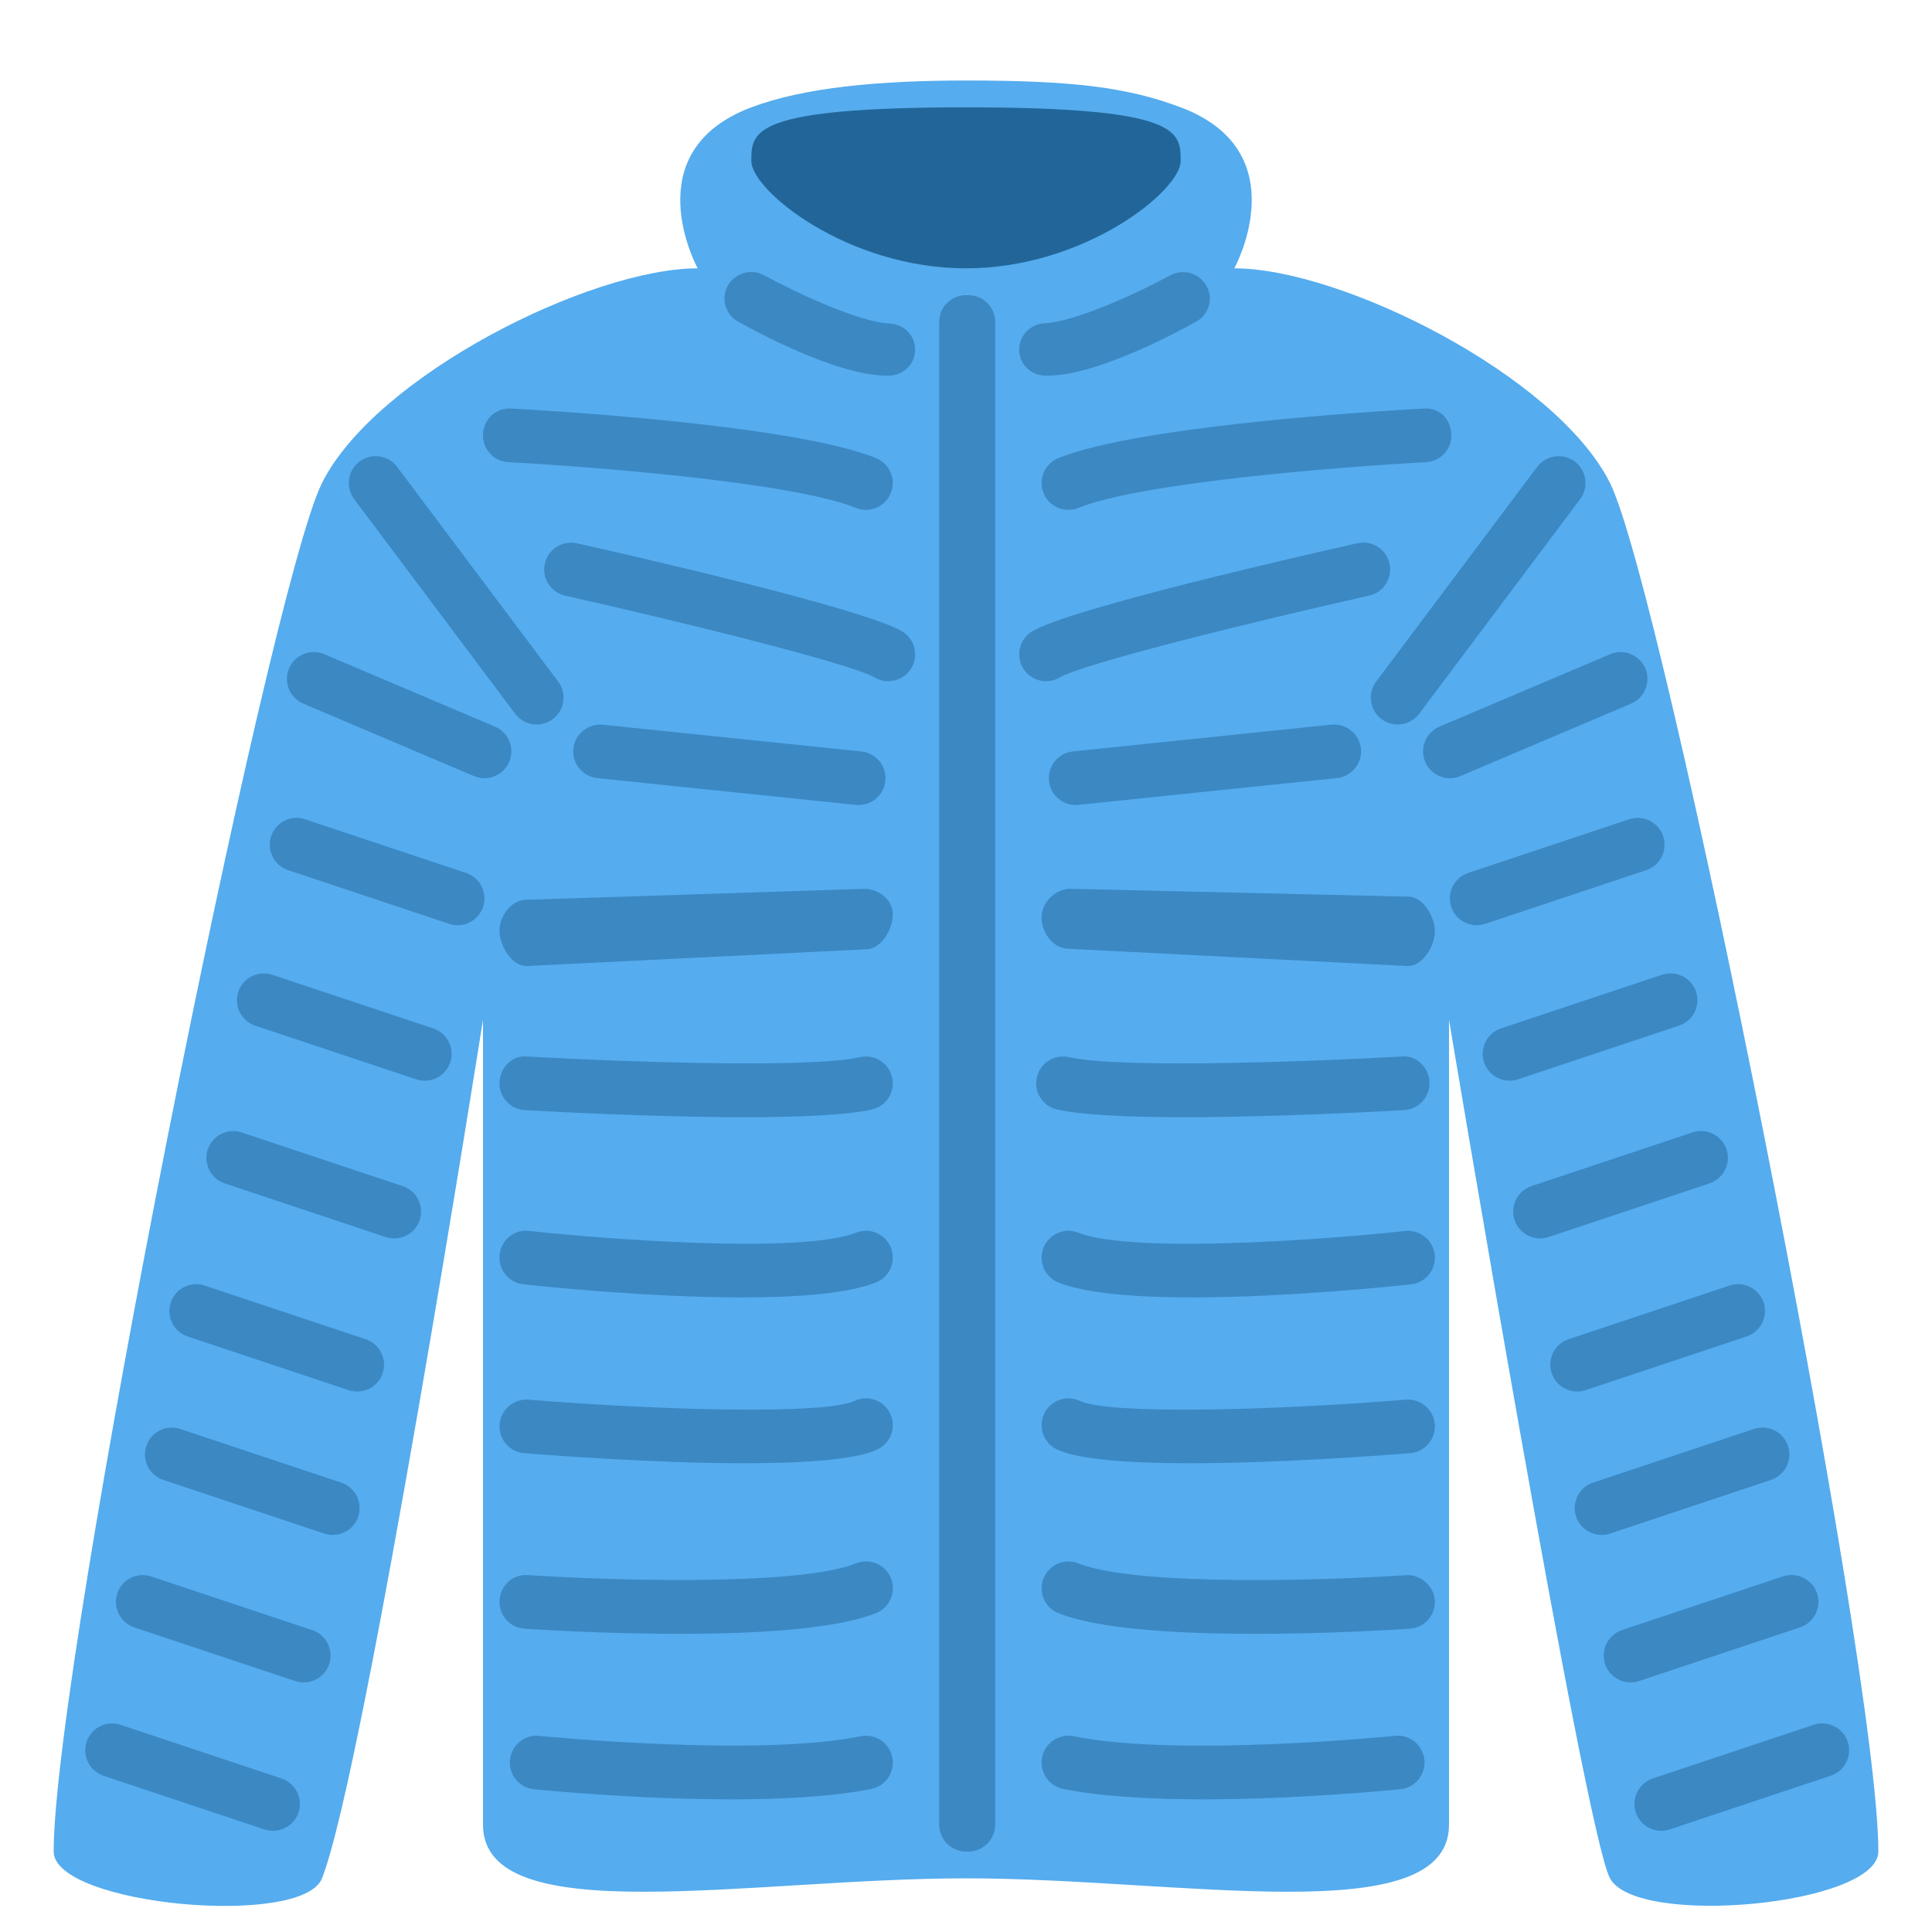
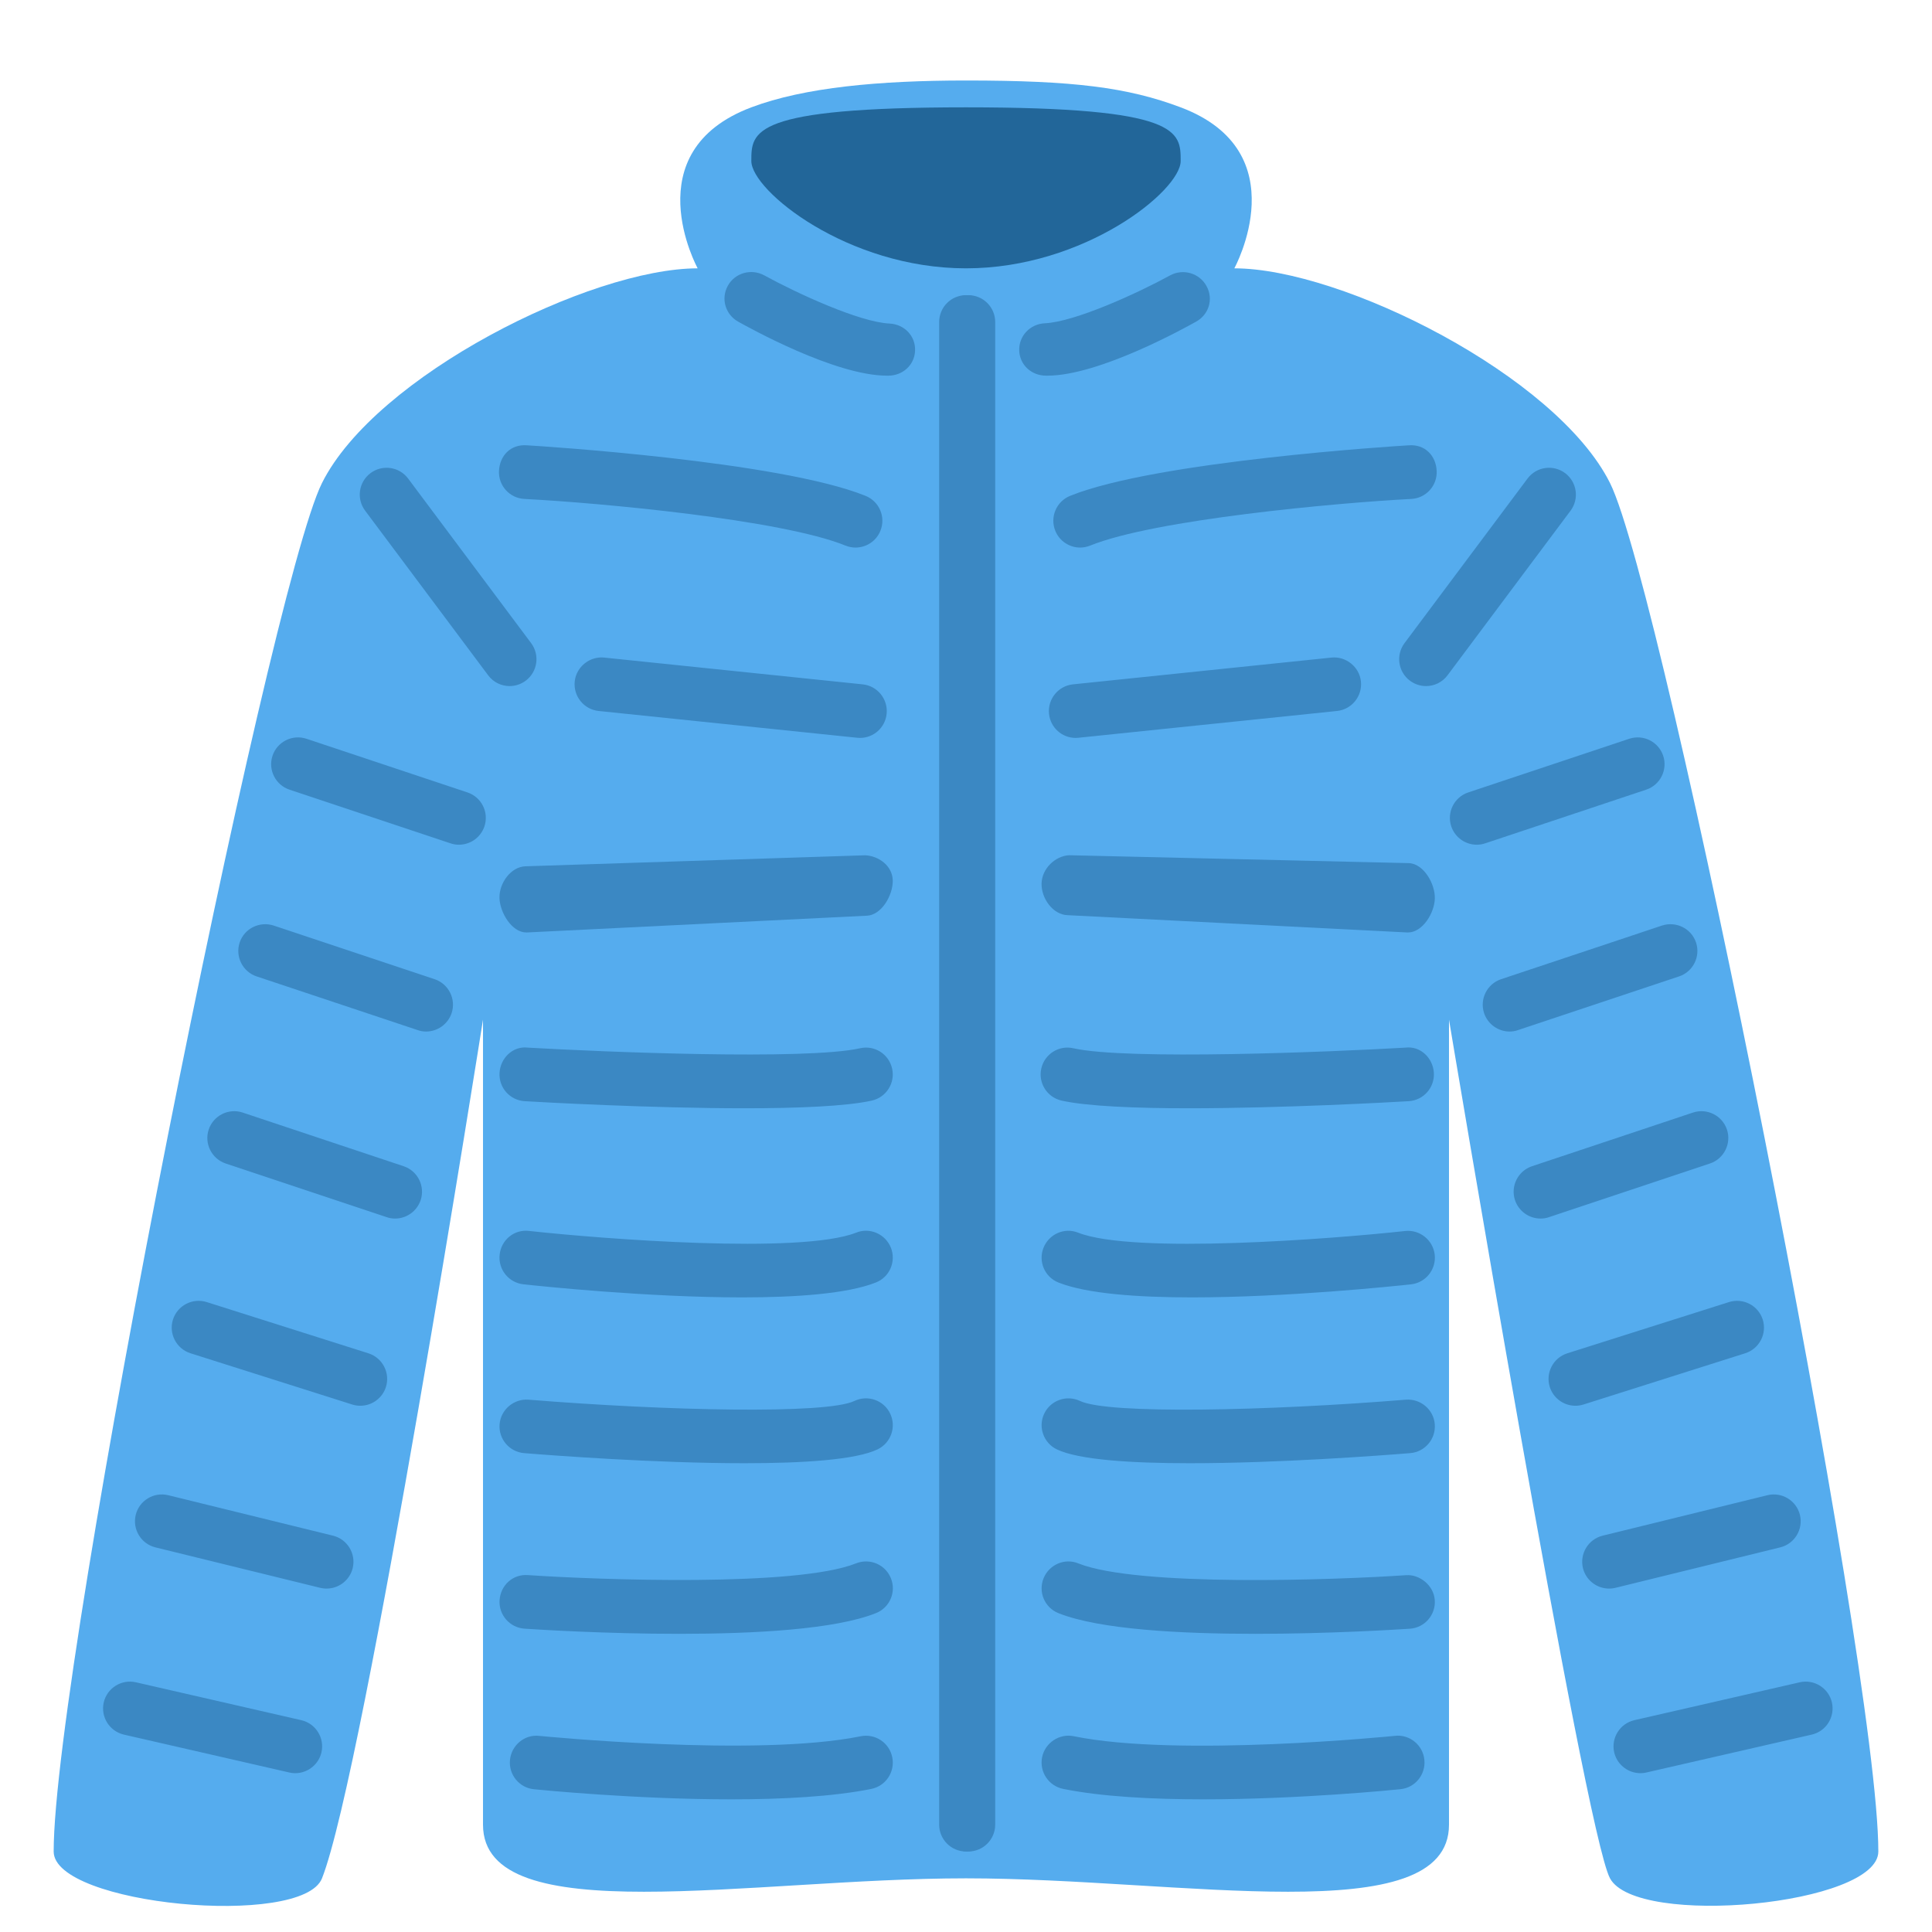
<svg xmlns="http://www.w3.org/2000/svg" viewBox="0 0 36 36">
-   <path fill="#55ACEE" d="M18 35c-4 0-9 1-9-1V19S6.791 33 6 35c-.368.93-5 .5-5-.5C1 30.969 5 11 6 9s5-4 7-4c0 0-1.194-2.174 1-3 .987-.372 2.385-.5 4-.5V35zm0 0c4 0 9 1 9-1V19s2.525 15.12 3 16c.499.923 5 .5 5-.5C35 30.969 31 11 30 9s-5-4-7-4c0 0 1.194-2.174-1-3-.987-.372-2-.5-4-.5V35z" />
+   <path fill="#55ACEE" d="M30 9c-1-2-5-4-7-4 0 0 1.194-2.174-1-3-.987-.372-2-.5-4-.5-1.615 0-3.013.128-4 .5-2.194.826-1 3-1 3-2 0-6 2-7 4S1 30.969 1 34.5c0 1 4.632 1.43 5 .5.791-2 3-16 3-16v15c0 2 5 1 9 1s9 1 9-1V19s2.525 15.12 3 16c.499.923 5 .5 5-.5C35 30.969 31 11 30 9z" />
  <path fill="#269" d="M14 3c0-.552 0-1 4-1s4 .448 4 1-1.791 2-4 2-4-1.448-4-2z" />
-   <path fill="#3B88C3" d="M10 13.5c-.152 0-.302-.069-.4-.2l-3-4c-.166-.221-.121-.535.1-.7.221-.166.534-.121.7.1l3 4c.166.221.121.534-.1.7-.09.067-.195.1-.3.1zm8 21c-.276 0-.5-.224-.5-.5V6c0-.276.224-.5.5-.5s.5.224.5.5v28c0 .276-.224.5-.5.5zM9.027 14.501c-.065 0-.131-.013-.195-.04l-3.181-1.35c-.254-.108-.373-.401-.265-.656.108-.254.401-.372.656-.265l3.181 1.35c.254.108.373.401.265.656-.081.19-.266.305-.461.305zm-.5 2.739c-.052 0-.105-.008-.158-.026l-3-1c-.262-.087-.403-.37-.316-.632.087-.261.367-.405.632-.316l3 1c.262.087.403.37.316.632-.07.21-.265.342-.474.342zm-.612 2.897c-.052 0-.105-.008-.158-.025l-3-1c-.262-.087-.403-.37-.316-.632.087-.262.368-.402.632-.316l3 .999c.262.088.403.371.316.633-.07.209-.265.341-.474.341zm-.569 2.939c-.052 0-.105-.008-.158-.025l-3-1c-.262-.088-.403-.371-.316-.633.087-.262.369-.405.632-.316l3 1c.262.088.403.371.316.633-.07.208-.264.341-.474.341zm-.69 2.853c-.052 0-.105-.008-.158-.025l-3-1c-.262-.088-.403-.371-.316-.633.087-.261.369-.404.632-.316l3 1c.262.088.403.371.316.633-.069.209-.264.341-.474.341zm-.455 2.672c-.052 0-.105-.008-.158-.025l-3-1c-.262-.088-.403-.371-.316-.633.087-.261.369-.405.632-.316l3 1c.262.088.403.371.316.633-.07.209-.264.341-.474.341zm-.541 2.748c-.052 0-.105-.008-.158-.025l-3-1c-.262-.088-.403-.371-.316-.633.087-.261.368-.403.632-.316l3 1c.262.088.403.371.316.633-.07.209-.265.341-.474.341zm-.572 2.765c-.052 0-.105-.008-.158-.025l-3-1c-.262-.088-.403-.371-.316-.633.087-.261.367-.404.632-.316l3 1c.262.088.403.371.316.633-.07.208-.265.341-.474.341zm8.537-.586c-1.794 0-3.564-.177-3.675-.188-.275-.027-.475-.272-.447-.548.028-.273.273-.479.548-.446.041.003 4.044.401 5.985.007.272-.055.535.119.59.391.055.271-.119.534-.39.59-.72.145-1.669.194-2.611.194zm-.97-3.084c-1.378 0-2.627-.079-2.881-.096-.275-.019-.484-.257-.465-.532.019-.275.246-.49.533-.466 1.323.089 5.002.223 6.109-.219.257-.102.547.021.65.278.103.257-.022.548-.279.649-.763.306-2.28.386-3.667.386zm1.217-3.179c-1.65 0-3.551-.143-4.105-.188-.275-.022-.48-.264-.458-.538.023-.275.268-.479.539-.458 2.574.208 5.549.275 6.072.024.25-.119.548-.014.667.235s.014.548-.235.667c-.409.196-1.39.258-2.48.258zm-.039-3.09c-1.77 0-3.75-.208-4.08-.244-.274-.03-.473-.276-.443-.552.029-.274.272-.478.551-.442 1.344.147 5.059.438 6.091.032.255-.104.547.025.649.281.101.258-.025.548-.282.648-.527.208-1.472.277-2.486.277zm.047-3.358c-1.753 0-3.767-.112-4.102-.132-.276-.016-.486-.252-.47-.528.016-.275.249-.505.528-.47 1.382.08 5.187.237 6.189.012.27-.062.537.107.598.377.061.269-.108.537-.378.598-.475.107-1.379.143-2.365.143zM9.807 18c-.27 0-.492-.371-.5-.642-.007-.276.211-.584.487-.591l6.328-.205c.246.011.506.191.513.467.007.276-.211.652-.487.659L9.821 18h-.014zM16 15l-.052-.002-4.818-.499c-.275-.029-.475-.274-.446-.549.028-.275.274-.469.549-.446l4.818.499c.275.029.475.274.446.549-.026.256-.244.448-.497.448zm.551-2.307c-.087 0-.173-.022-.253-.069-.441-.26-3.638-1.048-5.767-1.525-.27-.06-.439-.328-.378-.597.06-.269.326-.436.597-.378.882.197 5.318 1.205 6.056 1.639.238.14.317.446.177.684-.093.158-.26.246-.432.246zM16.136 9.5c-.062 0-.126-.012-.188-.037-1.2-.486-5.08-.779-6.474-.851-.275-.014-.488-.249-.474-.525.014-.276.245-.495.525-.474.211.011 5.198.274 6.798.923.256.104.379.396.275.651-.077.195-.265.313-.462.313zm.416-2.5h-.024c-.973 0-2.588-.904-2.769-1.004-.242-.133-.331-.429-.197-.671.133-.242.438-.325.679-.194.606.333 1.775.872 2.334.898.276.013.489.233.476.508-.012.269-.234.463-.499.463zm9.492 6.5c-.104 0-.21-.033-.3-.1-.221-.166-.266-.479-.101-.7l3-4c.167-.222.48-.264.7-.1.221.166.266.479.101.7l-3 4c-.098.131-.249.2-.4.2z" />
-   <path fill="#3B88C3" d="M18.044 34.5c-.276 0-.5-.224-.5-.5V6c0-.276.224-.5.5-.5s.5.224.5.5v28c0 .276-.224.5-.5.5zm8.973-19.999c-.194 0-.38-.114-.46-.305-.108-.254.011-.548.265-.656l3.181-1.35c.251-.107.548.011.655.265.108.254-.011.548-.265.656l-3.181 1.35c-.064.027-.13.04-.195.04zm.5 2.739c-.209 0-.404-.132-.475-.342-.087-.262.055-.545.316-.632l3-1c.262-.087.545.054.633.316.087.262-.055.545-.316.632l-3 1c-.053.018-.106.026-.158.026zm.612 2.897c-.209 0-.404-.133-.475-.342-.087-.262.055-.545.316-.633l3-.999c.263-.084.545.054.633.316.087.262-.055.545-.316.632l-3 1c-.053.019-.105.026-.158.026zm.568 2.939c-.209 0-.404-.133-.475-.342-.087-.262.055-.545.316-.633l3-1c.262-.087.545.055.633.316.087.262-.055.545-.316.633l-3 1c-.052.018-.105.026-.158.026zm.691 2.853c-.209 0-.404-.133-.475-.342-.087-.262.055-.545.316-.633l3-1c.262-.086.545.055.633.316.087.262-.055.545-.316.633l-3 1c-.053.019-.106.026-.158.026zm.455 2.672c-.209 0-.404-.133-.475-.342-.087-.262.055-.545.316-.633l3-1c.263-.087.545.055.633.316.087.262-.055.545-.316.633l-3 1c-.053.019-.105.026-.158.026zm.541 2.748c-.209 0-.404-.133-.475-.342-.087-.262.055-.545.316-.633l3-1c.262-.087.545.055.633.316.087.262-.055.545-.316.633l-3 1c-.053.019-.105.026-.158.026zm.572 2.765c-.209 0-.404-.133-.475-.342-.087-.262.055-.545.316-.633l3-1c.262-.087.545.055.633.316.087.262-.055.545-.316.633l-3 1c-.052.018-.105.026-.158.026zm-8.537-.586c-.942 0-1.891-.049-2.61-.195-.271-.056-.445-.319-.391-.59.056-.271.324-.446.59-.391 1.943.399 5.946-.003 5.985-.007.271-.032.521.171.548.446.028.275-.172.521-.446.548-.113.012-1.882.189-3.676.189zm.971-3.084c-1.388 0-2.904-.08-3.667-.385-.257-.102-.381-.393-.278-.649.103-.256.395-.383.649-.278 1.108.441 4.786.309 6.109.219.248-.017.514.189.532.466.019.275-.189.514-.466.532-.253.016-1.502.095-2.879.095zm-1.218-3.179c-1.091 0-2.071-.062-2.479-.258-.249-.119-.354-.418-.235-.667.119-.249.419-.353.667-.235.524.251 3.497.185 6.072-.024.271-.021.517.183.538.458.022.274-.183.516-.458.538-.553.045-2.455.188-4.105.188zm.038-3.09c-1.014 0-1.958-.068-2.485-.276-.257-.101-.383-.391-.281-.648.102-.257.392-.385.648-.281 1.031.404 4.746.115 6.09-.032.271-.03.521.167.552.442.03.275-.168.521-.442.552-.332.035-2.312.243-4.082.243zm-.147-3.358c1.753 0 3.767-.112 4.102-.132.276-.016.486-.252.47-.528-.016-.275-.249-.505-.528-.47-1.382.08-5.187.237-6.189.012-.269-.062-.537.107-.598.377-.061.269.108.537.378.598.476.107 1.379.143 2.365.143zM26.236 18h-.013l-6.328-.322c-.276-.007-.494-.315-.487-.591.007-.275.251-.511.513-.526l6.328.147c.276.007.494.383.487.659-.007.272-.229.633-.5.633zm-6.193-3c-.253 0-.47-.191-.496-.449-.028-.274.171-.52.445-.549l4.818-.499c.267-.028.521.171.549.446.028.274-.171.52-.445.549l-4.818.499-.053.003zm-.551-2.307c-.171 0-.338-.088-.431-.246-.14-.238-.062-.545.177-.685.737-.435 5.174-1.442 6.056-1.639.273-.061.536.11.598.378.06.269-.109.537-.379.597-2.129.477-5.326 1.265-5.767 1.525-.08.048-.167.07-.254.07zm.416-3.193c-.197 0-.385-.118-.463-.312-.104-.256.02-.547.275-.651 1.6-.648 6.586-.912 6.798-.923.312-.025.511.199.524.474.015.276-.197.511-.474.525-1.393.072-5.274.364-6.474.851-.06.024-.123.036-.186.036zM19.492 7c-.266 0-.487-.193-.5-.461-.013-.276.201-.502.476-.515.561-.026 1.729-.56 2.334-.892.243-.132.548-.044.68.199.133.242.044.532-.197.664-.181.1-1.797 1.005-2.769 1.005h-.024z" />
+   <path fill="#3B88C3" d="M18 34.5c-.276 0-.5-.224-.5-.5V6c0-.276.224-.5.5-.5s.5.224.5.5v28c0 .276-.224.5-.5.5zm-4.375-.972c-1.794 0-3.564-.177-3.675-.188-.275-.027-.475-.272-.447-.548.028-.273.273-.479.548-.446.041.003 4.044.401 5.985.007.272-.055.535.119.59.391.055.271-.119.534-.39.59-.72.145-1.669.194-2.611.194zm-.97-3.084c-1.378 0-2.627-.079-2.881-.096-.275-.019-.484-.257-.465-.532.019-.275.246-.49.533-.466 1.323.089 5.002.223 6.109-.219.257-.102.547.021.65.278.103.257-.022.548-.279.649-.763.306-2.28.386-3.667.386zm1.217-3.179c-1.65 0-3.551-.143-4.105-.188-.275-.022-.48-.264-.458-.538.023-.275.268-.479.539-.458 2.574.208 5.549.275 6.072.024.25-.119.548-.014.667.235s.014.548-.235.667c-.409.196-1.39.258-2.48.258zm-.039-3.09c-1.77 0-3.75-.208-4.08-.244-.274-.03-.473-.276-.443-.552.029-.274.272-.478.551-.442 1.344.147 5.059.438 6.091.032.255-.104.547.025.649.281.101.258-.025.548-.282.648-.527.208-1.472.277-2.486.277zm.047-3.524c-1.753 0-3.767-.112-4.102-.132-.276-.016-.486-.252-.47-.528.016-.275.249-.505.528-.47 1.382.08 5.187.237 6.189.012.27-.062.537.107.598.377.061.27-.108.537-.378.598-.475.106-1.379.143-2.365.143zm-4.073-3.276c-.27 0-.492-.371-.5-.642-.007-.276.211-.584.487-.591l6.328-.205c.246.011.506.191.513.467.007.276-.211.652-.487.659l-6.328.312h-.013zM16.552 7h-.024c-.973 0-2.588-.904-2.769-1.004-.242-.133-.331-.429-.197-.671.133-.242.438-.325.679-.194.606.333 1.775.872 2.334.898.276.013.489.233.476.508-.012.269-.234.463-.499.463zm10.02 5.784c-.104 0-.21-.033-.3-.1-.221-.166-.266-.479-.101-.7l2.293-3.068c.167-.222.48-.264.7-.1.221.166.266.479.101.7l-2.293 3.068c-.098.131-.248.2-.4.2z" />
+   <path fill="#3B88C3" d="M18.044 34.5c-.276 0-.5-.224-.5-.5V6c0-.276.224-.5.5-.5s.5.224.5.5v28c0 .276-.224.5-.5.5zm9.473-18.76c-.209 0-.404-.132-.475-.342-.087-.262.055-.545.316-.632l3-1c.262-.087.545.054.633.316.087.262-.055.545-.316.632l-3 1c-.053.018-.106.026-.158.026zm.612 3.481c-.209 0-.404-.133-.475-.342-.087-.262.055-.545.316-.633l3-1c.263-.084.545.054.633.316.087.262-.055.545-.316.632l-3 1c-.053.019-.105.027-.158.027zm.576 3.485c-.209 0-.404-.133-.475-.342-.087-.262.055-.545.316-.633l3-1c.262-.087.545.055.633.316.087.262-.055.545-.316.633l-3 1c-.052.019-.105.026-.158.026zm.642 3.488c-.209-.003-.402-.139-.469-.349-.083-.263.063-.544.326-.628l3.014-.955c.263-.082.544.063.628.326.083.263-.063.544-.326.628l-3.014.955c-.054.017-.107.024-.159.023zm.594 3.405c-.208-.017-.392-.165-.445-.379-.065-.268.099-.539.367-.605l3.071-.754c.269-.065.539.099.605.367.065.268-.099.539-.367.605l-3.071.754c-.054.013-.107.017-.16.012zm.577 3.439c-.208-.02-.39-.171-.44-.386-.061-.269.107-.537.376-.599l3.082-.706c.269-.061.537.107.599.376.061.269-.107.537-.376.599l-3.082.706c-.053.013-.106.015-.159.01zm-8.099.49c-.942 0-1.891-.049-2.61-.195-.271-.056-.445-.319-.391-.59.056-.271.324-.446.59-.391 1.943.399 5.946-.003 5.985-.007.271-.032.521.171.548.446.028.275-.172.521-.446.548-.113.012-1.882.189-3.676.189zm.971-3.084c-1.388 0-2.904-.08-3.667-.385-.257-.102-.381-.393-.278-.649.103-.256.395-.383.649-.278 1.108.441 4.786.309 6.109.219.248-.017.514.189.532.466.019.275-.189.514-.466.532-.253.016-1.502.095-2.879.095zm-1.218-3.179c-1.091 0-2.071-.062-2.479-.258-.249-.119-.354-.418-.235-.667.119-.249.419-.353.667-.235.524.251 3.497.185 6.072-.024.271-.021.517.183.538.458.022.274-.183.516-.458.538-.553.045-2.455.188-4.105.188zm.038-3.09c-1.014 0-1.958-.068-2.485-.276-.257-.101-.383-.391-.281-.648.102-.257.392-.385.648-.281 1.031.404 4.746.115 6.09-.032.271-.03.521.167.552.442.03.275-.168.521-.442.552-.332.035-2.312.243-4.082.243zm-.064-3.524c1.753 0 3.767-.112 4.102-.132.276-.016.486-.252.47-.528-.016-.275-.249-.505-.528-.47-1.382.08-5.187.237-6.189.012-.269-.062-.537.107-.598.377-.061.27.108.537.378.598.476.106 1.38.143 2.365.143zm4.09-3.276h-.013l-6.328-.322c-.276-.007-.494-.315-.487-.591.007-.275.251-.511.513-.526l6.328.147c.276.007.494.383.487.659-.007.272-.229.633-.5.633zm-6.193-3.625c-.253 0-.47-.191-.496-.449-.028-.274.171-.52.445-.549l4.818-.499c.267-.028.521.171.549.446.028.274-.171.52-.445.549l-4.818.499-.053.003zm.084-3.547c-.197 0-.385-.118-.463-.312-.104-.256.02-.547.275-.651 1.6-.648 6.095-.93 6.307-.942.312-.025.511.199.524.474.015.276-.197.511-.474.525-1.393.072-4.783.383-5.982.869-.061.025-.125.037-.187.037zM9.496 12.784c.104 0 .21-.033.3-.1.221-.166.266-.479.101-.7L7.604 8.916c-.167-.222-.48-.264-.7-.1-.221.166-.266.479-.1.7l2.293 3.068c.097.131.248.2.399.2zm-.944 2.956c.209 0 .404-.132.475-.342.087-.262-.055-.545-.316-.632l-3-1c-.262-.087-.545.054-.633.316-.087.262.055.545.316.632l3 1c.052.018.105.026.158.026zm-.612 3.481c.209 0 .404-.133.475-.342.087-.262-.055-.545-.316-.633l-3-1c-.263-.084-.545.054-.633.316-.087.262.055.545.316.632l3 1c.052.019.105.027.158.027zm-.577 3.485c.209 0 .404-.133.475-.342.087-.262-.055-.545-.316-.633l-3-1c-.262-.087-.545.055-.633.316-.087.262.055.545.316.633l3 1c.053.019.106.026.158.026zm-.641 3.488c.209-.003.402-.139.469-.349.083-.263-.063-.544-.326-.628l-3.014-.955c-.263-.082-.544.063-.628.326-.083.263.063.544.326.628l3.014.955c.053.017.106.024.159.023zm-.595 3.405c.208-.017.392-.165.445-.379.065-.268-.099-.539-.367-.605l-3.071-.754c-.269-.065-.539.099-.605.367-.065.268.099.539.367.605l3.071.754c.055.013.108.017.16.012zm-.577 3.439c.208-.02.39-.171.44-.386.061-.269-.107-.537-.376-.599l-3.082-.706c-.269-.061-.537.107-.599.376-.061.269.107.537.376.599l3.082.706c.053.013.107.015.159.01zM16.025 13.75c.253 0 .47-.191.496-.449.028-.274-.171-.52-.445-.549l-4.818-.499c-.267-.028-.521.171-.549.446-.028.274.171.52.445.549l4.818.499.053.003zm-.083-3.547c.197 0 .385-.118.463-.312.104-.256-.02-.547-.275-.651-1.6-.648-6.095-.93-6.307-.942-.313-.026-.511.199-.525.473-.015.276.197.512.474.526 1.394.072 4.783.383 5.982.869.062.025.125.037.188.037zM19.492 7c-.266 0-.487-.193-.5-.461-.013-.276.201-.502.476-.515.561-.026 1.729-.56 2.334-.892.243-.132.548-.044.68.199.133.242.044.532-.197.664-.181.1-1.797 1.005-2.769 1.005h-.024z" />
</svg>
